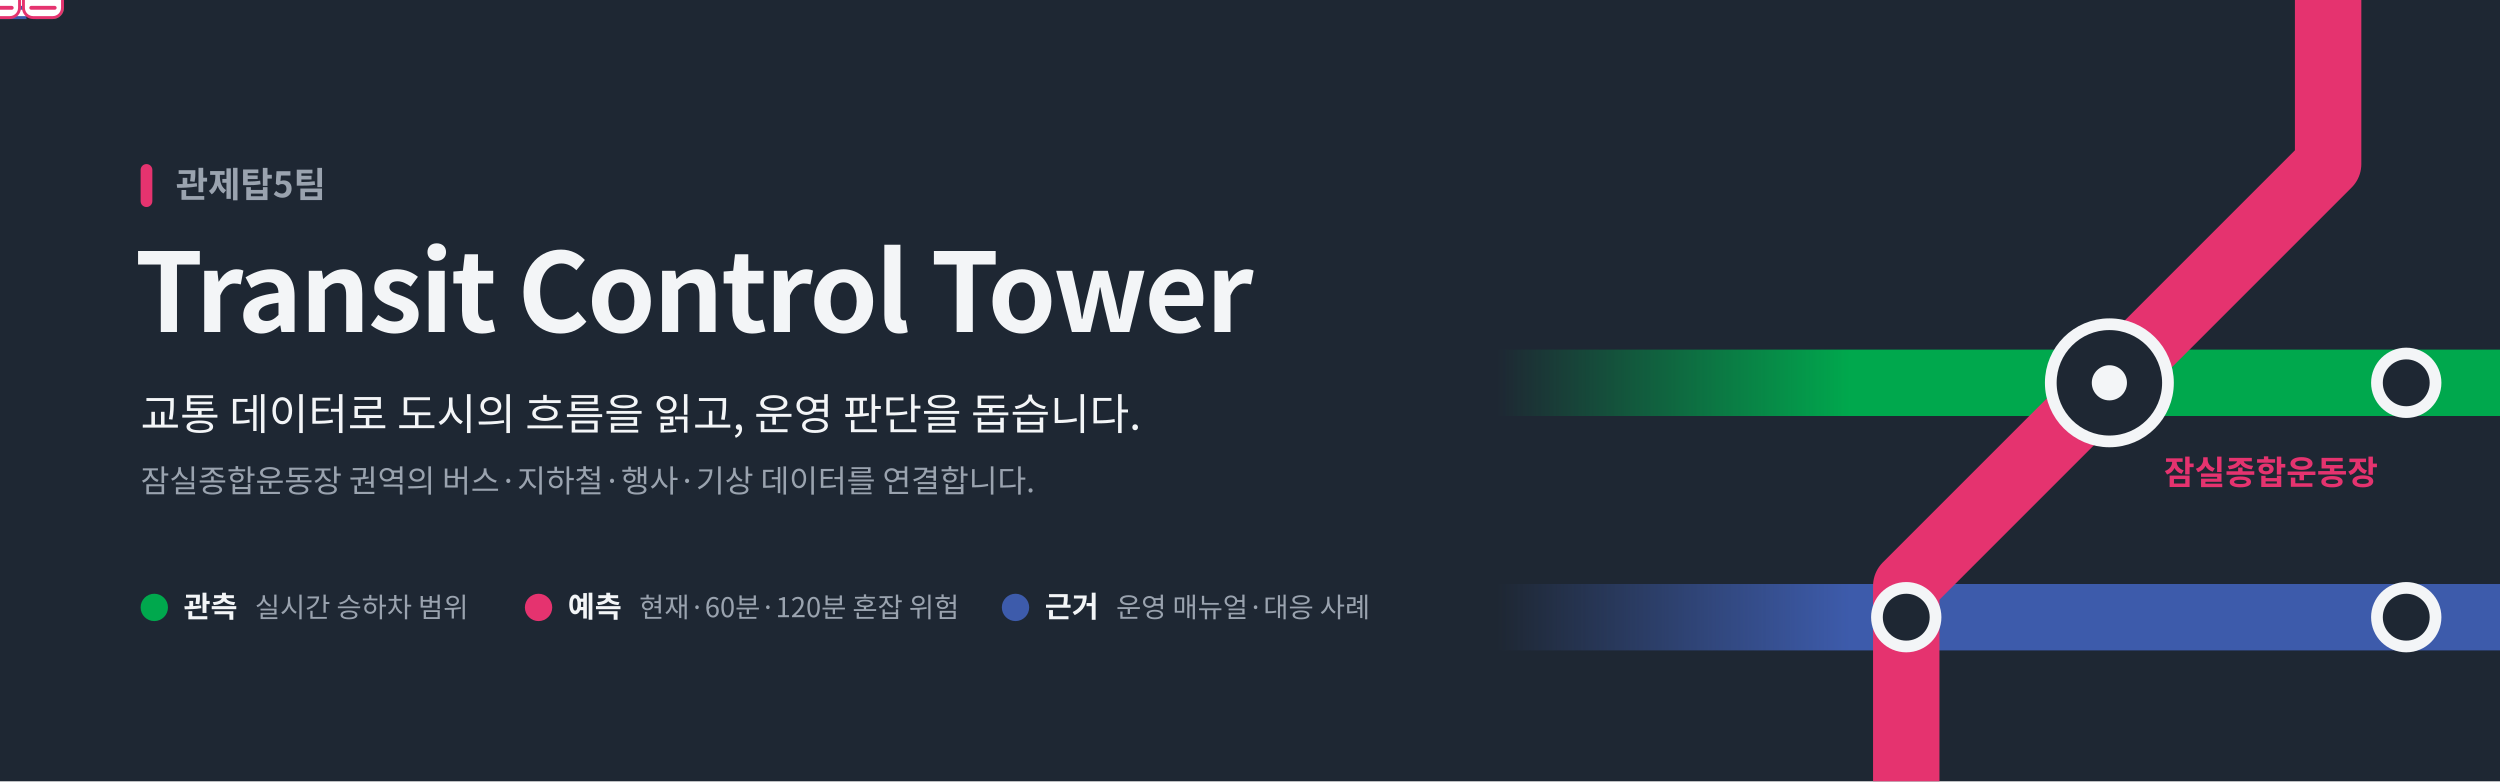
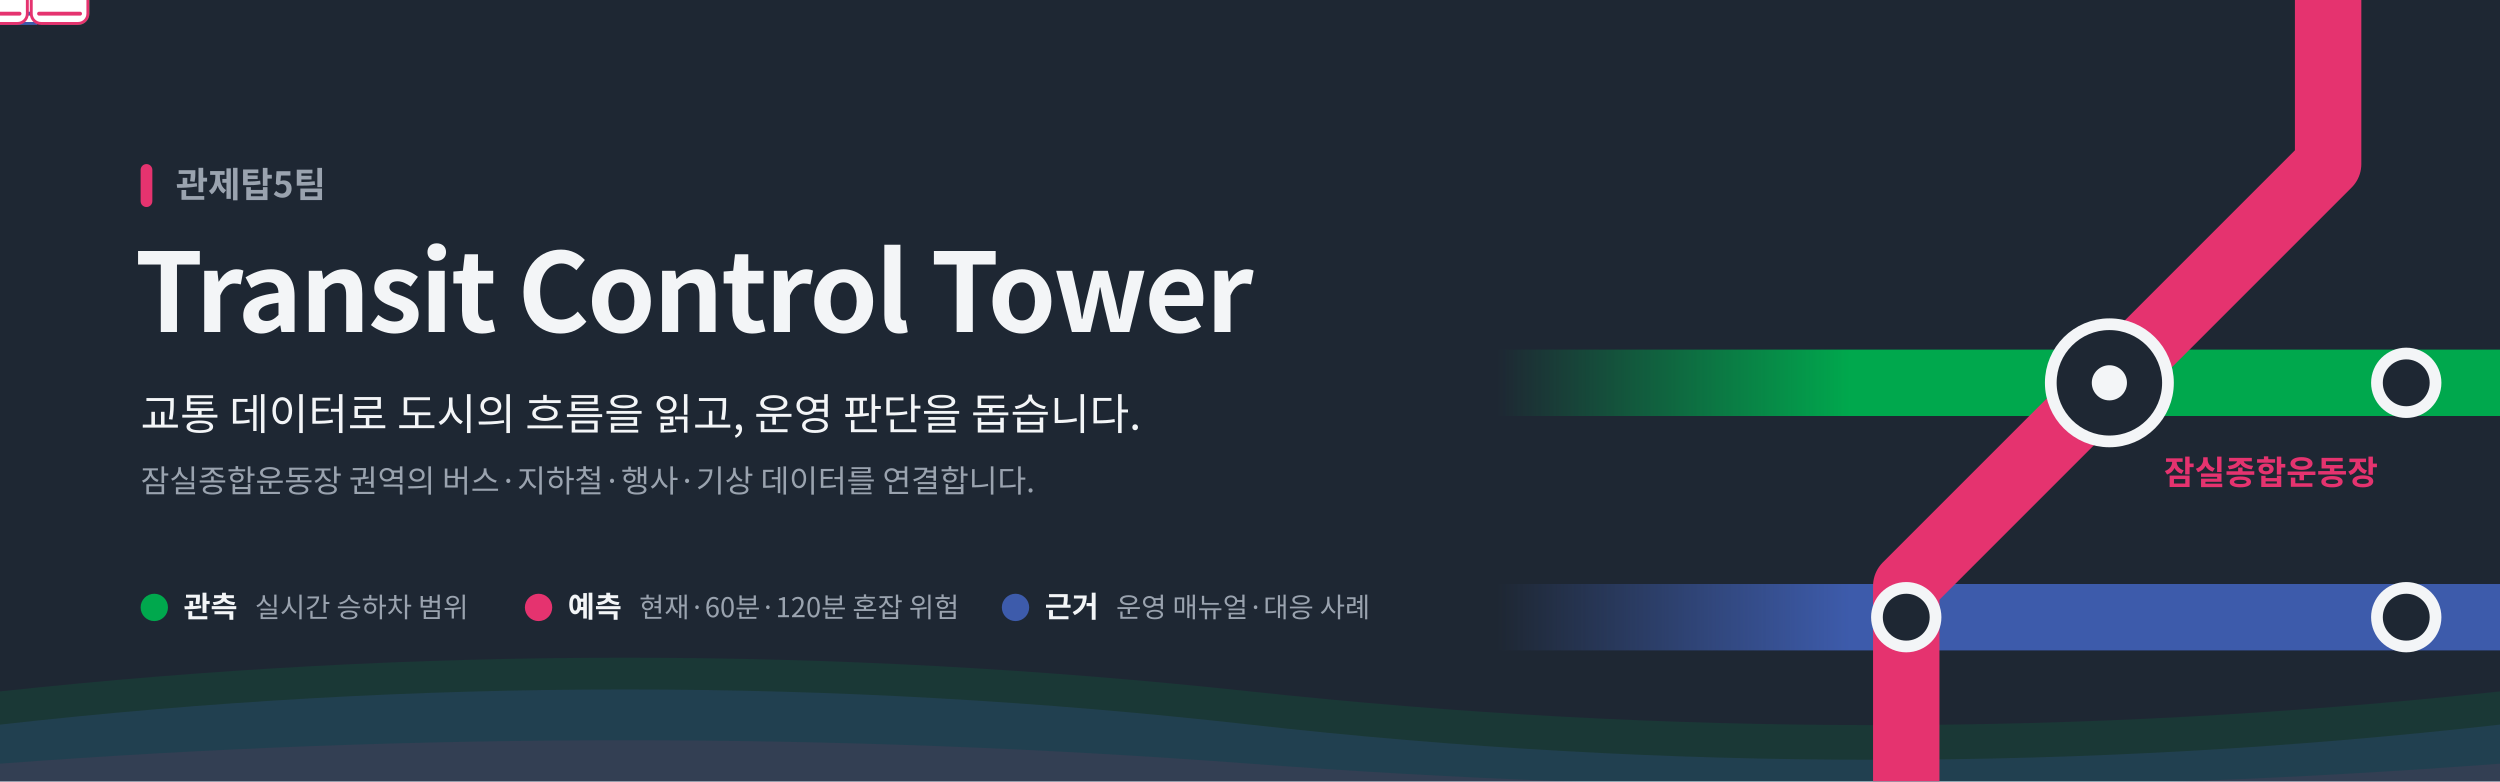
<svg xmlns="http://www.w3.org/2000/svg" width="1280" height="400" viewBox="0 0 1280 400" role="img" aria-label="Transit Control Tower — 관제탑5팀">
  <style>
    text { font-family: Pretendard, 'Pretendard Variable', 'Apple SD Gothic Neo', 'Malgun Gothic', 'Noto Sans KR', 'Noto Sans CJK KR', system-ui, sans-serif; }
    .b { font-weight: 700; }
    .xb { font-weight: 800; letter-spacing: -0.02em; }
    @media (prefers-reduced-motion: reduce) { .train { display: none; } }
+     
+     .train-parked, .flow-still { display: none; }
+     @media (prefers-reduced-motion: reduce) {
+         .flow { display: none; }
+         .train-parked, .flow-still { display: inline; }
+     }
    </style>
  <rect width="1280" height="400" fill="#1E2733" />
+   <g class="flow">
+     <g>
+       <path d="M 0 354 C 213.33 331 426.67 331 640.00 354 C 853.33 377 1066.67 377 1280 354 C 1493.33 331 1706.67 331 1920.00 354 C 2133.33 377 2346.67 377 2560 354 L 2560 430 L 0 430 Z" fill="#00A84D" opacity="0.130" />
+       <animateTransform attributeName="transform" type="translate" values="0 0;-1280 0" dur="18s" repeatCount="indefinite" />
+     </g>
+     <g>
+       <path d="M 0 371 C 213.33 347 426.67 347 640.00 371 C 853.33 395 1066.67 395 1280 371 C 1493.33 347 1706.67 347 1920.00 371 C 2133.33 395 2346.67 395 2560 371 L 2560 430 L 0 430 Z" fill="#3D5BAB" opacity="0.220" />
+       <animateTransform attributeName="transform" type="translate" values="-1280 0;0 0" dur="24s" repeatCount="indefinite" />
+     </g>
+     <g>
+       <path d="M 0 391 C 213.33 375 426.67 375 640.00 391 C 853.33 407 1066.67 407 1280 391 C 1493.33 375 1706.67 375 1920.00 391 C 2133.33 407 2346.67 407 2560 391 L 2560 430 L 0 430 Z" fill="#E5336F" opacity="0.090" />
+       <animateTransform attributeName="transform" type="translate" values="0 0;-1280 0" dur="30s" repeatCount="indefinite" />
+     </g>
+   </g>
+   <g class="flow-still">
+     <path d="M 0 354 C 213.33 331 426.67 331 640.00 354 C 853.33 377 1066.67 377 1280 354 C 1493.33 331 1706.67 331 1920.00 354 C 2133.33 377 2346.67 377 2560 354 L 2560 430 L 0 430 Z" fill="#00A84D" opacity="0.130" />
+     <path d="M 0 371 C 213.33 347 426.67 347 640.00 371 C 853.33 395 1066.67 395 1280 371 C 1493.33 347 1706.67 347 1920.00 371 C 2133.33 395 2346.67 395 2560 371 L 2560 430 L 0 430 Z" fill="#3D5BAB" opacity="0.220" />
+     <path d="M 0 391 C 213.33 375 426.67 375 640.00 391 C 853.33 407 1066.67 407 1280 391 C 1493.33 375 1706.67 375 1920.00 391 C 2133.33 407 2346.67 407 2560 391 L 2560 430 L 0 430 Z" fill="#E5336F" opacity="0.090" />
+   </g>
  <defs>
    <linearGradient id="fade" x1="0" x2="1" y1="0" y2="0">
      <stop offset="0.6" stop-color="#fff" stop-opacity="0" />
      <stop offset="0.74" stop-color="#fff" stop-opacity="1" />
    </linearGradient>
    <mask id="m">
      <rect width="1280" height="400" fill="url(#fade)" />
    </mask>
  </defs>
  <g mask="url(#m)" fill="none" stroke-linecap="butt" stroke-linejoin="round">
    <path d="M 700 196 H 1300" stroke="#00A84D" stroke-width="34" />
    <path d="M 700 316 H 1300" stroke="#3D5BAB" stroke-width="34" />
    <path d="M 1192 -20 V 84 L 1080 196 L 976 300 V 420" stroke="#E5336F" stroke-width="34" />
  </g>
  <g class="train">
-     <rect x="-32" y="-9" width="20" height="18" rx="5" fill="#FFFFFF" stroke="#00A84D" stroke-width="1.5" />
-     <rect x="-29" y="3" width="14" height="2" rx="1" fill="#00A84D" />
-     <rect x="-28" y="-5" width="5" height="5" rx="1" fill="#1E2733" />
-     <rect x="-21" y="-5" width="5" height="5" rx="1" fill="#1E2733" />
-     <rect x="-10" y="-9" width="20" height="18" rx="5" fill="#FFFFFF" stroke="#00A84D" stroke-width="1.5" />
-     <rect x="-7" y="3" width="14" height="2" rx="1" fill="#00A84D" />
-     <rect x="-6" y="-5" width="5" height="5" rx="1" fill="#1E2733" />
-     <rect x="1" y="-5" width="5" height="5" rx="1" fill="#1E2733" />
-     <rect x="12" y="-9" width="20" height="18" rx="5" fill="#FFFFFF" stroke="#00A84D" stroke-width="1.5" />
-     <rect x="15" y="3" width="14" height="2" rx="1" fill="#00A84D" />
-     <rect x="16" y="-5" width="5" height="5" rx="1" fill="#1E2733" />
-     <rect x="23" y="-5" width="5" height="5" rx="1" fill="#1E2733" />
-     <animateMotion dur="8s" begin="0s" repeatCount="indefinite" rotate="auto" path="M 900 196 H 1320" />
-     <animate attributeName="opacity" values="0;1;1;0" keyTimes="0;0.05;0.95;1" dur="8s" begin="0s" repeatCount="indefinite" />
+     <rect x="-46" y="-12" width="29" height="24" rx="5" fill="#FFFFFF" stroke="#00A84D" stroke-width="1.5" />
+     <rect x="-43" y="6" width="23" height="2" rx="1" fill="#00A84D" />
+     <rect x="-42" y="-7" width="6" height="7" rx="1" fill="#1E2733" />
+     <rect x="-34" y="-7" width="6" height="7" rx="1" fill="#1E2733" />
+     <rect x="-26" y="-7" width="6" height="7" rx="1" fill="#1E2733" />
+     <rect x="-15" y="-12" width="29" height="24" rx="5" fill="#FFFFFF" stroke="#00A84D" stroke-width="1.5" />
+     <rect x="-12" y="6" width="23" height="2" rx="1" fill="#00A84D" />
+     <rect x="-11" y="-7" width="6" height="7" rx="1" fill="#1E2733" />
+     <rect x="-3" y="-7" width="6" height="7" rx="1" fill="#1E2733" />
+     <rect x="5" y="-7" width="6" height="7" rx="1" fill="#1E2733" />
+     <rect x="16" y="-12" width="29" height="24" rx="5" fill="#FFFFFF" stroke="#00A84D" stroke-width="1.5" />
+     <rect x="19" y="6" width="23" height="2" rx="1" fill="#00A84D" />
+     <rect x="20" y="-7" width="6" height="7" rx="1" fill="#1E2733" />
+     <rect x="28" y="-7" width="6" height="7" rx="1" fill="#1E2733" />
+     <rect x="36" y="-7" width="6" height="7" rx="1" fill="#1E2733" />
+     <animateMotion dur="8s" begin="-1s" repeatCount="indefinite" rotate="auto" path="M 900 196 H 1340" />
+     <animate attributeName="opacity" values="0;1;1;0" keyTimes="0;0.05;0.95;1" dur="8s" begin="-1s" repeatCount="indefinite" />
+   </g>
+   <g class="train-parked" transform="translate(1160 196) rotate(0)">
+     <rect x="-46" y="-12" width="29" height="24" rx="5" fill="#FFFFFF" stroke="#00A84D" stroke-width="1.5" />
+     <rect x="-43" y="6" width="23" height="2" rx="1" fill="#00A84D" />
+     <rect x="-42" y="-7" width="6" height="7" rx="1" fill="#1E2733" />
+     <rect x="-34" y="-7" width="6" height="7" rx="1" fill="#1E2733" />
+     <rect x="-26" y="-7" width="6" height="7" rx="1" fill="#1E2733" />
+     <rect x="-15" y="-12" width="29" height="24" rx="5" fill="#FFFFFF" stroke="#00A84D" stroke-width="1.5" />
+     <rect x="-12" y="6" width="23" height="2" rx="1" fill="#00A84D" />
+     <rect x="-11" y="-7" width="6" height="7" rx="1" fill="#1E2733" />
+     <rect x="-3" y="-7" width="6" height="7" rx="1" fill="#1E2733" />
+     <rect x="5" y="-7" width="6" height="7" rx="1" fill="#1E2733" />
+     <rect x="16" y="-12" width="29" height="24" rx="5" fill="#FFFFFF" stroke="#00A84D" stroke-width="1.5" />
+     <rect x="19" y="6" width="23" height="2" rx="1" fill="#00A84D" />
+     <rect x="20" y="-7" width="6" height="7" rx="1" fill="#1E2733" />
+     <rect x="28" y="-7" width="6" height="7" rx="1" fill="#1E2733" />
+     <rect x="36" y="-7" width="6" height="7" rx="1" fill="#1E2733" />
  </g>
  <g class="train">
-     <rect x="-25" y="-9" width="50" height="18" rx="5" fill="#FFFFFF" stroke="#3D5BAB" stroke-width="1.5" />
-     <rect x="-22" y="3" width="44" height="2" rx="1" fill="#3D5BAB" />
-     <rect x="-21" y="-5" width="5" height="5" rx="1" fill="#1E2733" />
-     <rect x="-14" y="-5" width="5" height="5" rx="1" fill="#1E2733" />
-     <rect x="-7" y="-5" width="5" height="5" rx="1" fill="#1E2733" />
-     <rect x="0" y="-5" width="5" height="5" rx="1" fill="#1E2733" />
-     <rect x="7" y="-5" width="5" height="5" rx="1" fill="#1E2733" />
-     <rect x="14" y="-5" width="5" height="5" rx="1" fill="#1E2733" />
-     <circle cx="-16" cy="9" r="2.5" fill="#1E2733" />
-     <circle cx="16" cy="9" r="2.5" fill="#1E2733" />
-     <animateMotion dur="10s" begin="-4s" repeatCount="indefinite" rotate="0" path="M 1320 316 H 900" />
+     <rect x="-32" y="-12" width="64" height="24" rx="5" fill="#FFFFFF" stroke="#3D5BAB" stroke-width="1.5" />
+     <rect x="-29" y="6" width="58" height="2" rx="1" fill="#3D5BAB" />
+     <rect x="-28" y="-7" width="6" height="7" rx="1" fill="#1E2733" />
+     <rect x="-20" y="-7" width="6" height="7" rx="1" fill="#1E2733" />
+     <rect x="-12" y="-7" width="6" height="7" rx="1" fill="#1E2733" />
+     <rect x="-4" y="-7" width="6" height="7" rx="1" fill="#1E2733" />
+     <rect x="4" y="-7" width="6" height="7" rx="1" fill="#1E2733" />
+     <rect x="12" y="-7" width="6" height="7" rx="1" fill="#1E2733" />
+     <rect x="20" y="-7" width="6" height="7" rx="1" fill="#1E2733" />
+     <circle cx="-22" cy="12" r="3" fill="#1E2733" />
+     <circle cx="22" cy="12" r="3" fill="#1E2733" />
+     <animateMotion dur="10s" begin="-4s" repeatCount="indefinite" rotate="0" path="M 1340 316 H 900" />
    <animate attributeName="opacity" values="0;1;1;0" keyTimes="0;0.05;0.95;1" dur="10s" begin="-4s" repeatCount="indefinite" />
  </g>
+   <g class="train-parked" transform="translate(1130 316) rotate(0)">
+     <rect x="-32" y="-12" width="64" height="24" rx="5" fill="#FFFFFF" stroke="#3D5BAB" stroke-width="1.5" />
+     <rect x="-29" y="6" width="58" height="2" rx="1" fill="#3D5BAB" />
+     <rect x="-28" y="-7" width="6" height="7" rx="1" fill="#1E2733" />
+     <rect x="-20" y="-7" width="6" height="7" rx="1" fill="#1E2733" />
+     <rect x="-12" y="-7" width="6" height="7" rx="1" fill="#1E2733" />
+     <rect x="-4" y="-7" width="6" height="7" rx="1" fill="#1E2733" />
+     <rect x="4" y="-7" width="6" height="7" rx="1" fill="#1E2733" />
+     <rect x="12" y="-7" width="6" height="7" rx="1" fill="#1E2733" />
+     <rect x="20" y="-7" width="6" height="7" rx="1" fill="#1E2733" />
+     <circle cx="-22" cy="12" r="3" fill="#1E2733" />
+     <circle cx="22" cy="12" r="3" fill="#1E2733" />
+   </g>
  <g class="train">
-     <rect x="-32" y="-9" width="20" height="18" rx="5" fill="#FFFFFF" stroke="#E5336F" stroke-width="1.5" />
-     <rect x="-29" y="3" width="14" height="2" rx="1" fill="#E5336F" />
-     <rect x="-28" y="-5" width="5" height="5" rx="1" fill="#1E2733" />
-     <rect x="-21" y="-5" width="5" height="5" rx="1" fill="#1E2733" />
-     <rect x="-10" y="-9" width="20" height="18" rx="5" fill="#FFFFFF" stroke="#E5336F" stroke-width="1.5" />
-     <rect x="-7" y="3" width="14" height="2" rx="1" fill="#E5336F" />
-     <rect x="-6" y="-5" width="5" height="5" rx="1" fill="#1E2733" />
-     <rect x="1" y="-5" width="5" height="5" rx="1" fill="#1E2733" />
-     <rect x="12" y="-9" width="20" height="18" rx="5" fill="#FFFFFF" stroke="#E5336F" stroke-width="1.5" />
-     <rect x="15" y="3" width="14" height="2" rx="1" fill="#E5336F" />
-     <rect x="16" y="-5" width="5" height="5" rx="1" fill="#1E2733" />
-     <rect x="23" y="-5" width="5" height="5" rx="1" fill="#1E2733" />
-     <animateMotion dur="11s" begin="-3s" repeatCount="indefinite" rotate="auto" path="M 1192 -40 V 84 L 1080 196 L 976 300 V 440" />
+     <rect x="-46" y="-12" width="29" height="24" rx="5" fill="#FFFFFF" stroke="#E5336F" stroke-width="1.5" />
+     <rect x="-43" y="6" width="23" height="2" rx="1" fill="#E5336F" />
+     <rect x="-42" y="-7" width="6" height="7" rx="1" fill="#1E2733" />
+     <rect x="-34" y="-7" width="6" height="7" rx="1" fill="#1E2733" />
+     <rect x="-26" y="-7" width="6" height="7" rx="1" fill="#1E2733" />
+     <rect x="-15" y="-12" width="29" height="24" rx="5" fill="#FFFFFF" stroke="#E5336F" stroke-width="1.5" />
+     <rect x="-12" y="6" width="23" height="2" rx="1" fill="#E5336F" />
+     <rect x="-11" y="-7" width="6" height="7" rx="1" fill="#1E2733" />
+     <rect x="-3" y="-7" width="6" height="7" rx="1" fill="#1E2733" />
+     <rect x="5" y="-7" width="6" height="7" rx="1" fill="#1E2733" />
+     <rect x="16" y="-12" width="29" height="24" rx="5" fill="#FFFFFF" stroke="#E5336F" stroke-width="1.5" />
+     <rect x="19" y="6" width="23" height="2" rx="1" fill="#E5336F" />
+     <rect x="20" y="-7" width="6" height="7" rx="1" fill="#1E2733" />
+     <rect x="28" y="-7" width="6" height="7" rx="1" fill="#1E2733" />
+     <rect x="36" y="-7" width="6" height="7" rx="1" fill="#1E2733" />
+     <animateMotion dur="11s" begin="-3s" repeatCount="indefinite" rotate="auto" path="M 1192 -50 V 84 L 1080 196 L 976 300 V 450" />
    <animate attributeName="opacity" values="0;1;1;0" keyTimes="0;0.05;0.95;1" dur="11s" begin="-3s" repeatCount="indefinite" />
+   </g>
+   <g class="train-parked" transform="translate(1162 114) rotate(135)">
+     <rect x="-46" y="-12" width="29" height="24" rx="5" fill="#FFFFFF" stroke="#E5336F" stroke-width="1.5" />
+     <rect x="-43" y="6" width="23" height="2" rx="1" fill="#E5336F" />
+     <rect x="-42" y="-7" width="6" height="7" rx="1" fill="#1E2733" />
+     <rect x="-34" y="-7" width="6" height="7" rx="1" fill="#1E2733" />
+     <rect x="-26" y="-7" width="6" height="7" rx="1" fill="#1E2733" />
+     <rect x="-15" y="-12" width="29" height="24" rx="5" fill="#FFFFFF" stroke="#E5336F" stroke-width="1.5" />
+     <rect x="-12" y="6" width="23" height="2" rx="1" fill="#E5336F" />
+     <rect x="-11" y="-7" width="6" height="7" rx="1" fill="#1E2733" />
+     <rect x="-3" y="-7" width="6" height="7" rx="1" fill="#1E2733" />
+     <rect x="5" y="-7" width="6" height="7" rx="1" fill="#1E2733" />
+     <rect x="16" y="-12" width="29" height="24" rx="5" fill="#FFFFFF" stroke="#E5336F" stroke-width="1.5" />
+     <rect x="19" y="6" width="23" height="2" rx="1" fill="#E5336F" />
+     <rect x="20" y="-7" width="6" height="7" rx="1" fill="#1E2733" />
+     <rect x="28" y="-7" width="6" height="7" rx="1" fill="#1E2733" />
+     <rect x="36" y="-7" width="6" height="7" rx="1" fill="#1E2733" />
  </g>
  <circle cx="976" cy="316" r="15" fill="#1E2733" stroke="#F3F5F7" stroke-width="6" />
  <circle cx="1232" cy="196" r="15" fill="#1E2733" stroke="#F3F5F7" stroke-width="6" />
  <circle cx="1232" cy="316" r="15" fill="#1E2733" stroke="#F3F5F7" stroke-width="6" />
  <circle cx="1080" cy="196" r="30" fill="#1E2733" stroke="#F3F5F7" stroke-width="6" />
  <circle cx="1080" cy="196" r="9.0" fill="#F3F5F7" />
  <text x="1108" y="248" font-size="17" fill="#E5336F" text-anchor="start" class="b">잠실종합운동장</text>
  <rect x="72" y="84" width="6" height="22" rx="3" fill="#E5336F" />
  <text x="90" y="101" font-size="18" fill="#9AA3AF" text-anchor="start" class="b">관제탑5팀</text>
  <text x="69" y="170" font-size="56" fill="#F3F5F7" text-anchor="start" class="xb">Transit Control Tower</text>
  <text x="72" y="220" font-size="22" fill="#F3F5F7" text-anchor="start">교통 데이터로 도시의 흐름을 읽고, 운영 판단을 돕습니다.</text>
  <text x="72" y="252" font-size="16" fill="#9AA3AF" text-anchor="start">잠실종합운동장 권역의 버스·지하철·행사·기상 데이터를 연결합니다.</text>
  <circle cx="79" cy="311" r="7" fill="#00A84D" />
  <text x="94" y="316" font-size="15" fill="#F3F5F7" text-anchor="start" class="b">관측</text>
  <text x="130.5" y="316" font-size="14" fill="#9AA3AF" text-anchor="start">실시간 승하차 범위</text>
  <circle cx="275.74" cy="311" r="7" fill="#E5336F" />
  <text x="290.74" y="316" font-size="15" fill="#F3F5F7" text-anchor="start" class="b">예측</text>
  <text x="327.24" y="316" font-size="14" fill="#9AA3AF" text-anchor="start">현재·60분·120분 혼잡 위험</text>
  <circle cx="519.94" cy="311" r="7" fill="#3D5BAB" />
  <text x="534.94" y="316" font-size="15" fill="#F3F5F7" text-anchor="start" class="b">근거</text>
  <text x="571.44" y="316" font-size="14" fill="#9AA3AF" text-anchor="start">운영 매뉴얼·대응 사례</text>
</svg>
